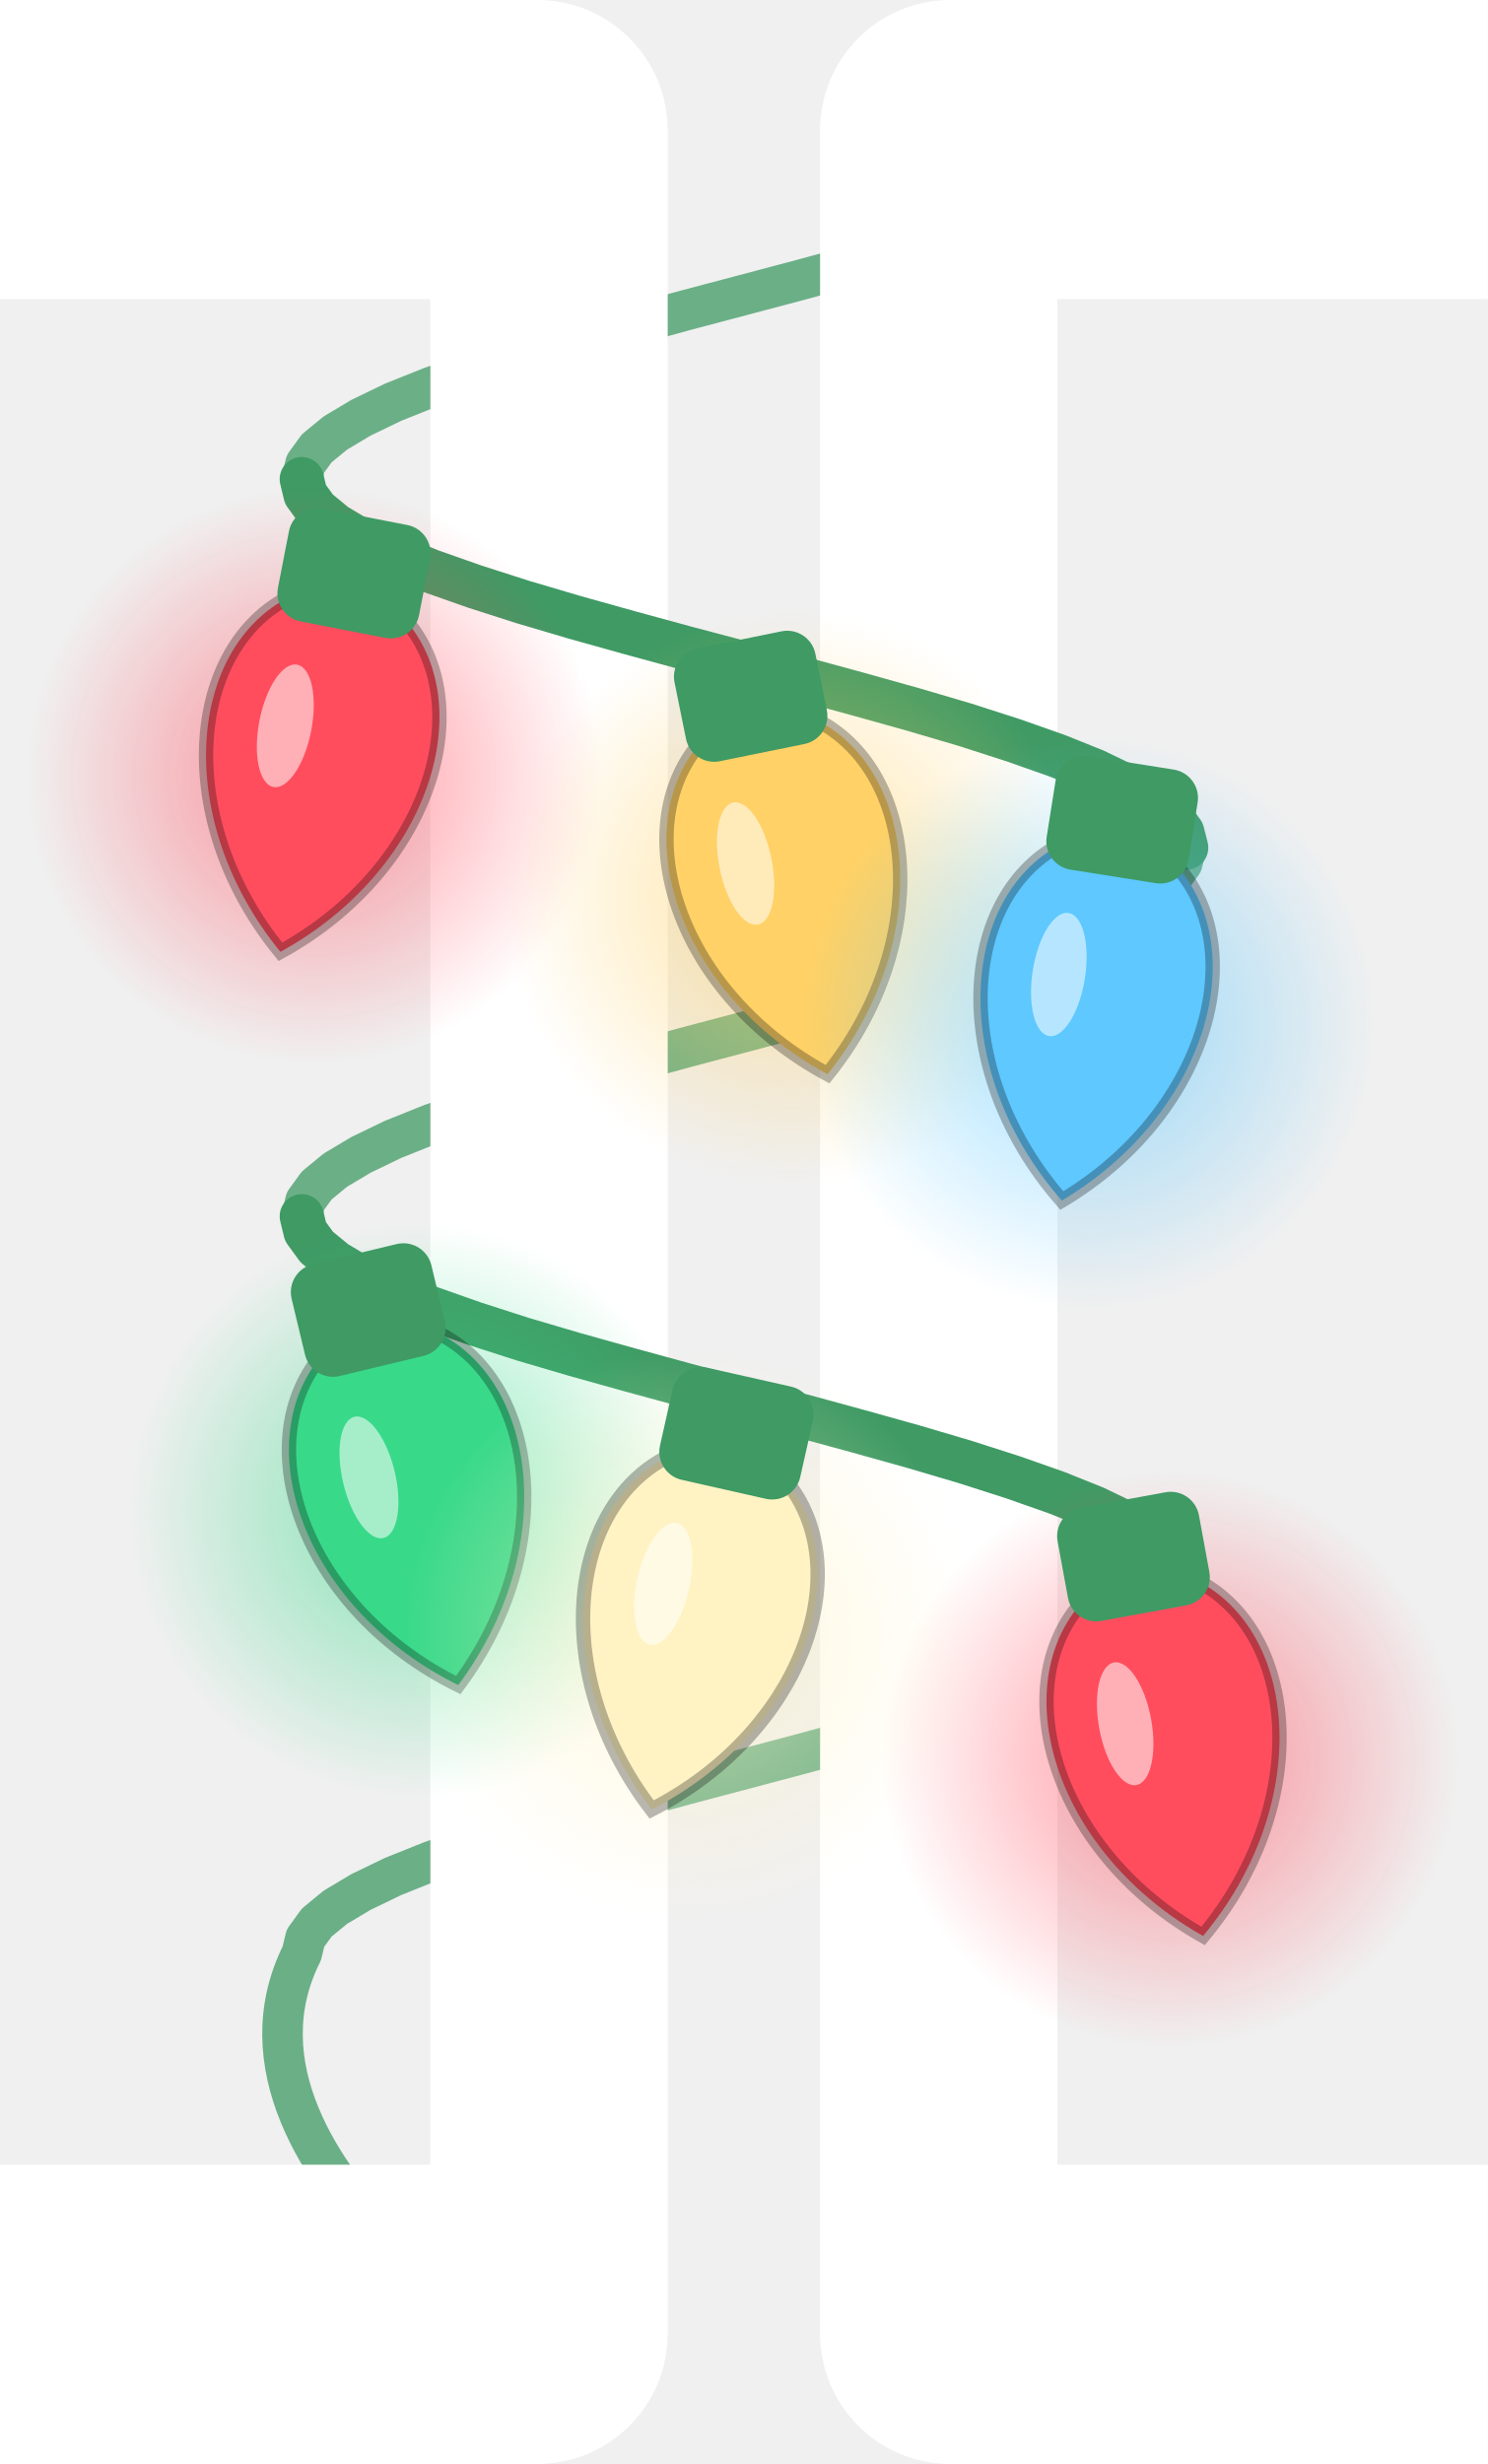
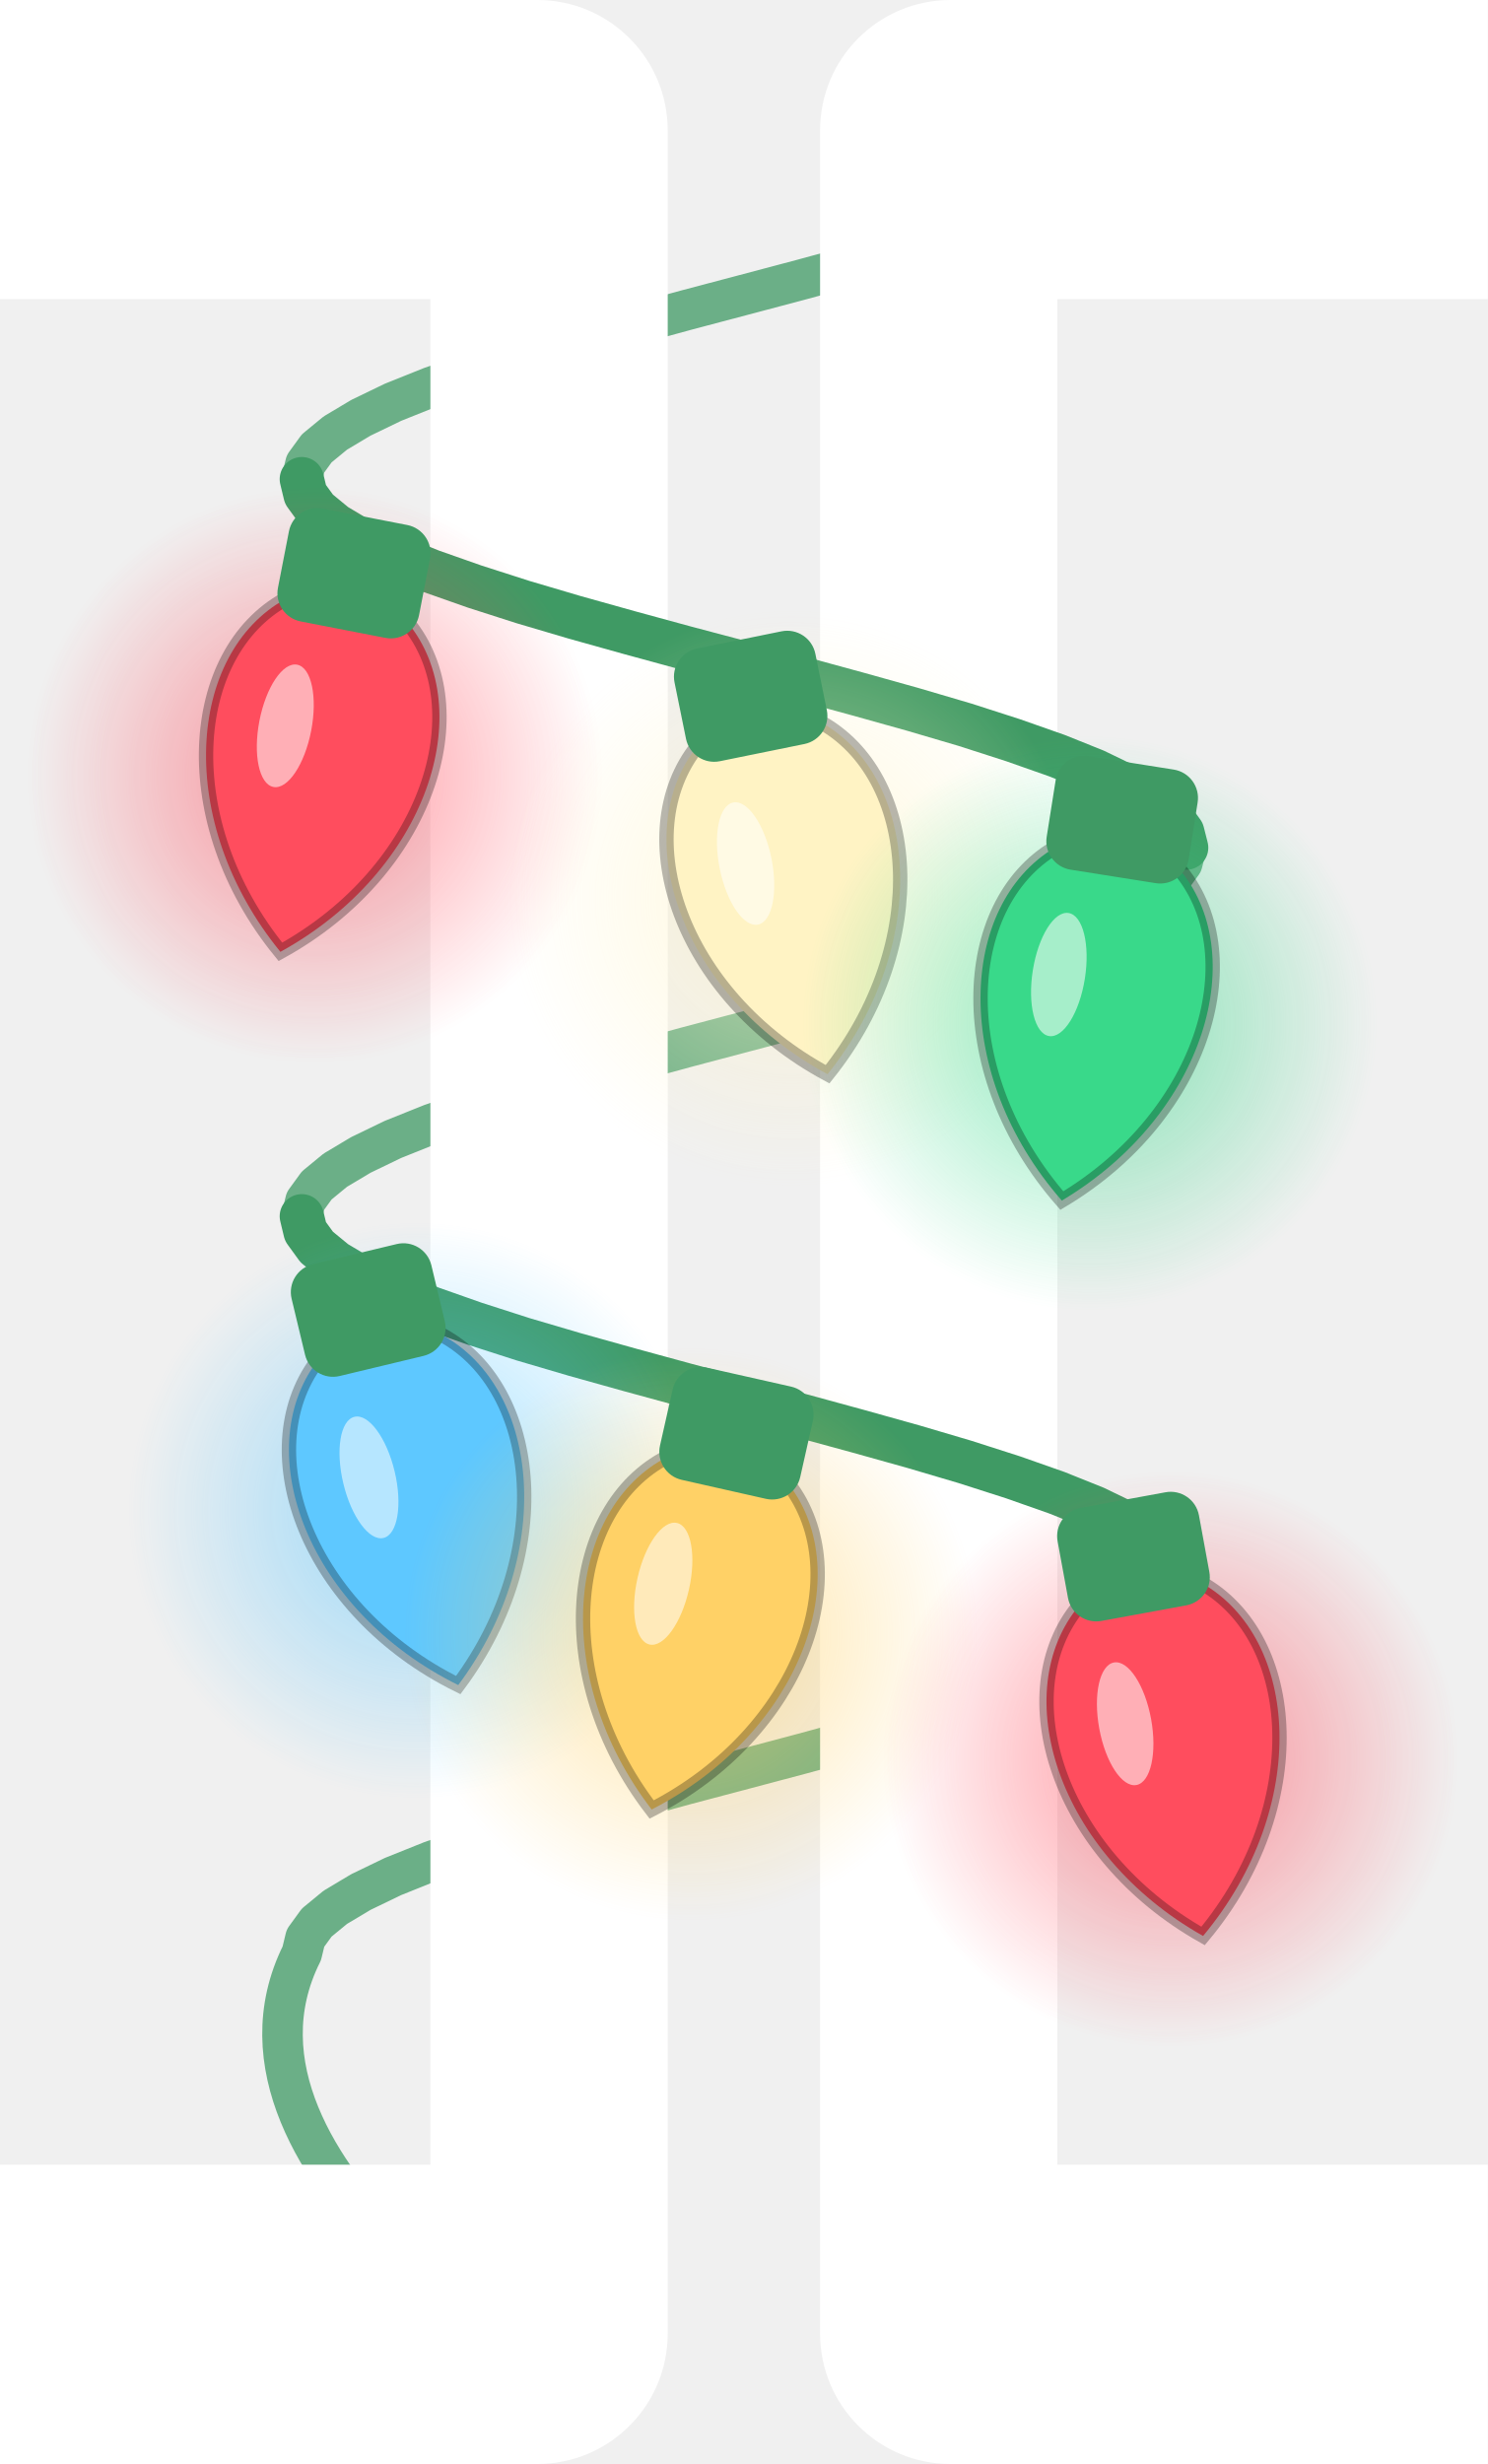
<svg xmlns="http://www.w3.org/2000/svg" width="80.75" height="133.71" viewBox="0 0 80.75 133.71" role="img" aria-label="IntelliTect glyph with Christmas lights">
  <defs>
-     <style>.xl-bulb{animation:xl-twinkle 2s ease-in-out infinite}.xl-glow{animation:xl-glow 2s ease-in-out infinite}@keyframes xl-twinkle{50%{opacity:.6}}@keyframes xl-glow{50%{opacity:.25}}@media (prefers-reduced-motion:reduce){.xl-bulb,.xl-glow{animation:none}}</style>
-     <radialGradient id="xl-glow-red">
-       <stop offset="0" stop-color="#ff4d5e" stop-opacity=".6" />
-       <stop offset="1" stop-color="#ff4d5e" stop-opacity="0" />
+     <style>.xl-bulb{animation:xl-twinkle 2s ease-in-out infinite}.xl-glow{animation:xl-glow 2s ease-in-out infinite}.xl-hue{animation:xl-hue 8s linear infinite}@keyframes xl-twinkle{50%{opacity:.6}}@keyframes xl-glow{50%{opacity:.25}}@keyframes xl-hue{0%,15%{fill:#ff4d5e}20%,35%{fill:#ffd166}40%,55%{fill:#5ec8ff}60%,75%{fill:#39d98a}80%,95%{fill:#fff3c4}100%{fill:#ff4d5e}}@media (prefers-reduced-motion:reduce){.xl-bulb,.xl-glow,.xl-hue{animation:none}}</style>
+     <radialGradient id="xl-fade-g">
+       <stop offset="0" stop-color="#fff" />
+       <stop offset="1" stop-color="#000" />
    </radialGradient>
-     <radialGradient id="xl-glow-gold">
-       <stop offset="0" stop-color="#ffd166" stop-opacity=".6" />
-       <stop offset="1" stop-color="#ffd166" stop-opacity="0" />
-     </radialGradient>
-     <radialGradient id="xl-glow-blue">
-       <stop offset="0" stop-color="#5ec8ff" stop-opacity=".6" />
-       <stop offset="1" stop-color="#5ec8ff" stop-opacity="0" />
-     </radialGradient>
-     <radialGradient id="xl-glow-green">
-       <stop offset="0" stop-color="#39d98a" stop-opacity=".6" />
-       <stop offset="1" stop-color="#39d98a" stop-opacity="0" />
-     </radialGradient>
-     <radialGradient id="xl-glow-white">
-       <stop offset="0" stop-color="#fff3c4" stop-opacity=".6" />
-       <stop offset="1" stop-color="#fff3c4" stop-opacity="0" />
-     </radialGradient>
+     <mask id="xl-fade" maskUnits="userSpaceOnUse" x="-12" y="-2" width="24" height="24">
+       <circle cy="10" r="12" fill="url(#xl-fade-g)" />
+     </mask>
  </defs>
  <g id="lights-back" fill="none" stroke="#3f9a64" stroke-width="2.2" stroke-linecap="round" stroke-linejoin="round" opacity=".75">
    <path d="M64.38,6.00 L64.17,6.83 L63.56,7.67 L62.55,8.50 L61.16,9.33 L59.42,10.17 L57.35,11.00 L54.99,11.83 L52.38,12.67 L49.56,13.50 L46.59,14.33 L43.51,15.17 L40.38,16.00 L37.24,16.83 L34.16,17.67 L31.19,18.50 L28.38,19.33 L25.76,20.17 L23.40,21.00 L21.33,21.83 L19.59,22.67 L18.20,23.50 L17.19,24.33 L16.58,25.17 L16.38,26.00 M64.38,46.00 L64.17,46.83 L63.56,47.67 L62.55,48.50 L61.16,49.33 L59.42,50.17 L57.35,51.00 L54.99,51.83 L52.38,52.67 L49.56,53.50 L46.59,54.33 L43.51,55.17 L40.38,56.00 L37.24,56.83 L34.16,57.67 L31.19,58.50 L28.38,59.33 L25.76,60.17 L23.40,61.00 L21.33,61.83 L19.59,62.67 L18.20,63.50 L17.19,64.33 L16.58,65.17 L16.38,66.00 M64.38,86.00 L64.17,86.83 L63.56,87.67 L62.55,88.50 L61.16,89.33 L59.42,90.17 L57.35,91.00 L54.99,91.83 L52.37,92.67 L49.56,93.50 L46.59,94.33 L43.51,95.17 L40.38,96.00 L37.24,96.83 L34.16,97.67 L31.19,98.50 L28.38,99.33 L25.76,100.17 L23.40,101.00 L21.33,101.83 L19.59,102.67 L18.20,103.50 L17.19,104.33 L16.58,105.17 L16.38,106.00 M16.38,106.00 C13.38,112.00 17.38,118.00 21.38,122.00" />
  </g>
  <g fill="#ffffff">
    <path d="M0,0h29.16c3.91,0,7.08,3.17,7.08,7.08v119.55c0,3.91-3.17,7.08-7.08,7.08H0v-16.24h23.36V16.23H0V0Z" />
    <path d="M80.75,133.71h-29.16c-3.91,0-7.08-3.17-7.08-7.08V7.08c0-3.91,3.17-7.08,7.08-7.08h29.16v16.23h-23.36v101.24h23.36V133.71Z" />
  </g>
  <g id="lights">
    <path d="M16.38,26.00 L16.58,26.83 L17.19,27.67 L18.20,28.50 L19.59,29.33 L21.33,30.17 L23.40,31.00 L25.76,31.83 L28.38,32.67 L31.19,33.50 L34.16,34.33 L37.24,35.17 L40.38,36.00 L43.51,36.83 L46.59,37.67 L49.56,38.50 L52.38,39.33 L54.99,40.17 L57.35,41.00 L59.42,41.83 L61.16,42.67 L62.55,43.50 L63.56,44.33 L64.17,45.17 L64.38,46.00 M16.38,66.00 L16.58,66.83 L17.19,67.67 L18.20,68.50 L19.59,69.33 L21.33,70.17 L23.40,71.00 L25.76,71.83 L28.37,72.67 L31.19,73.50 L34.16,74.33 L37.24,75.17 L40.37,76.00 L43.51,76.83 L46.59,77.67 L49.56,78.50 L52.37,79.33 L54.99,80.17 L57.35,81.00 L59.42,81.83 L61.16,82.67 L62.55,83.50 L63.56,84.33 L64.17,85.17 L64.38,86.00" fill="none" stroke="#3f9a64" stroke-width="2.4" stroke-linecap="round" stroke-linejoin="round" />
    <g transform="translate(19.56,29.32) rotate(11.0) scale(1.3)">
-       <circle class="xl-glow" cy="10" r="12" fill="url(#xl-glow-red)" style="animation-duration:1.85s;animation-delay:-2.58s" />
+       <g class="xl-glow" style="animation-duration:1.85s;animation-delay:-2.58s">
+         <circle class="xl-hue" cy="10" r="12" fill="#ff4d5e" fill-opacity=".6" mask="url(#xl-fade)" style="animation-delay:-0.00s" />
+       </g>
      <g class="xl-bulb" style="animation-duration:1.85s;animation-delay:-2.58s">
-         <path d="M-2.6,3 C-6.2,6 -5.4,13 0,17.5 C5.4,13 6.2,6 2.6,3 Z" fill="#ff4d5e" stroke="rgba(0,0,0,.28)" stroke-width=".6" />
+         <path class="xl-hue" d="M-2.6,3 C-6.2,6 -5.4,13 0,17.5 C5.4,13 6.2,6 2.6,3 Z" fill="#ff4d5e" style="animation-delay:-0.00s" stroke="rgba(0,0,0,.28)" stroke-width=".6" />
        <ellipse cx="-1.6" cy="8.2" rx="1.1" ry="2.6" fill="#fff" opacity=".55" />
      </g>
      <rect x="-3" y="-1" width="6" height="4.8" rx="1.2" fill="#3f9a64" />
    </g>
    <g transform="translate(40.38,36.00) rotate(-11.5) scale(1.3)">
-       <circle class="xl-glow" cy="10" r="12" fill="url(#xl-glow-gold)" style="animation-duration:1.86s;animation-delay:-0.01s" />
+       <g class="xl-glow" style="animation-duration:1.86s;animation-delay:-0.01s">
+         <circle class="xl-hue" cy="10" r="12" fill="#fff3c4" fill-opacity=".6" mask="url(#xl-fade)" style="animation-delay:-6.40s" />
+       </g>
      <g class="xl-bulb" style="animation-duration:1.86s;animation-delay:-0.01s">
-         <path d="M-2.6,3 C-6.2,6 -5.4,13 0,17.5 C5.4,13 6.2,6 2.6,3 Z" fill="#ffd166" stroke="rgba(0,0,0,.28)" stroke-width=".6" />
+         <path class="xl-hue" d="M-2.6,3 C-6.2,6 -5.4,13 0,17.5 C5.4,13 6.2,6 2.6,3 Z" fill="#fff3c4" style="animation-delay:-6.40s" stroke="rgba(0,0,0,.28)" stroke-width=".6" />
        <ellipse cx="-1.6" cy="8.2" rx="1.1" ry="2.6" fill="#fff" opacity=".55" />
      </g>
      <rect x="-3" y="-1" width="6" height="4.8" rx="1.2" fill="#3f9a64" />
    </g>
    <g transform="translate(61.19,42.68) rotate(9.0) scale(1.3)">
-       <circle class="xl-glow" cy="10" r="12" fill="url(#xl-glow-blue)" style="animation-duration:1.85s;animation-delay:-1.12s" />
+       <g class="xl-glow" style="animation-duration:1.85s;animation-delay:-1.12s">
+         <circle class="xl-hue" cy="10" r="12" fill="#39d98a" fill-opacity=".6" mask="url(#xl-fade)" style="animation-delay:-4.80s" />
+       </g>
      <g class="xl-bulb" style="animation-duration:1.85s;animation-delay:-1.12s">
-         <path d="M-2.6,3 C-6.2,6 -5.4,13 0,17.5 C5.4,13 6.2,6 2.6,3 Z" fill="#5ec8ff" stroke="rgba(0,0,0,.28)" stroke-width=".6" />
+         <path class="xl-hue" d="M-2.6,3 C-6.2,6 -5.4,13 0,17.5 C5.4,13 6.2,6 2.6,3 Z" fill="#39d98a" style="animation-delay:-4.80s" stroke="rgba(0,0,0,.28)" stroke-width=".6" />
        <ellipse cx="-1.6" cy="8.2" rx="1.1" ry="2.6" fill="#fff" opacity=".55" />
      </g>
      <rect x="-3" y="-1" width="6" height="4.8" rx="1.2" fill="#3f9a64" />
    </g>
    <g transform="translate(19.56,69.32) rotate(-13.5) scale(1.3)">
-       <circle class="xl-glow" cy="10" r="12" fill="url(#xl-glow-green)" style="animation-duration:2.29s;animation-delay:-1.16s" />
+       <g class="xl-glow" style="animation-duration:2.29s;animation-delay:-1.16s">
+         <circle class="xl-hue" cy="10" r="12" fill="#5ec8ff" fill-opacity=".6" mask="url(#xl-fade)" style="animation-delay:-3.20s" />
+       </g>
      <g class="xl-bulb" style="animation-duration:2.29s;animation-delay:-1.16s">
-         <path d="M-2.6,3 C-6.2,6 -5.4,13 0,17.5 C5.4,13 6.2,6 2.6,3 Z" fill="#39d98a" stroke="rgba(0,0,0,.28)" stroke-width=".6" />
+         <path class="xl-hue" d="M-2.6,3 C-6.2,6 -5.4,13 0,17.5 C5.4,13 6.2,6 2.6,3 Z" fill="#5ec8ff" style="animation-delay:-3.20s" stroke="rgba(0,0,0,.28)" stroke-width=".6" />
        <ellipse cx="-1.6" cy="8.2" rx="1.1" ry="2.6" fill="#fff" opacity=".55" />
      </g>
      <rect x="-3" y="-1" width="6" height="4.8" rx="1.2" fill="#3f9a64" />
    </g>
    <g transform="translate(40.37,76.00) rotate(12.7) scale(1.3)">
-       <circle class="xl-glow" cy="10" r="12" fill="url(#xl-glow-white)" style="animation-duration:1.49s;animation-delay:-2.47s" />
+       <g class="xl-glow" style="animation-duration:1.49s;animation-delay:-2.47s">
+         <circle class="xl-hue" cy="10" r="12" fill="#ffd166" fill-opacity=".6" mask="url(#xl-fade)" style="animation-delay:-1.60s" />
+       </g>
      <g class="xl-bulb" style="animation-duration:1.49s;animation-delay:-2.47s">
-         <path d="M-2.6,3 C-6.2,6 -5.4,13 0,17.5 C5.4,13 6.2,6 2.6,3 Z" fill="#fff3c4" stroke="rgba(0,0,0,.28)" stroke-width=".6" />
+         <path class="xl-hue" d="M-2.6,3 C-6.2,6 -5.4,13 0,17.5 C5.4,13 6.2,6 2.6,3 Z" fill="#ffd166" style="animation-delay:-1.60s" stroke="rgba(0,0,0,.28)" stroke-width=".6" />
        <ellipse cx="-1.6" cy="8.2" rx="1.1" ry="2.6" fill="#fff" opacity=".55" />
      </g>
      <rect x="-3" y="-1" width="6" height="4.8" rx="1.2" fill="#3f9a64" />
    </g>
    <g transform="translate(61.19,82.68) rotate(-10.4) scale(1.3)">
-       <circle class="xl-glow" cy="10" r="12" fill="url(#xl-glow-red)" style="animation-duration:2.38s;animation-delay:-2.23s" />
+       <g class="xl-glow" style="animation-duration:2.38s;animation-delay:-2.23s">
+         <circle class="xl-hue" cy="10" r="12" fill="#ff4d5e" fill-opacity=".6" mask="url(#xl-fade)" style="animation-delay:-0.00s" />
+       </g>
      <g class="xl-bulb" style="animation-duration:2.38s;animation-delay:-2.23s">
-         <path d="M-2.6,3 C-6.2,6 -5.4,13 0,17.5 C5.4,13 6.2,6 2.6,3 Z" fill="#ff4d5e" stroke="rgba(0,0,0,.28)" stroke-width=".6" />
+         <path class="xl-hue" d="M-2.6,3 C-6.2,6 -5.4,13 0,17.5 C5.4,13 6.2,6 2.6,3 Z" fill="#ff4d5e" style="animation-delay:-0.00s" stroke="rgba(0,0,0,.28)" stroke-width=".6" />
        <ellipse cx="-1.6" cy="8.2" rx="1.1" ry="2.6" fill="#fff" opacity=".55" />
      </g>
      <rect x="-3" y="-1" width="6" height="4.8" rx="1.2" fill="#3f9a64" />
    </g>
  </g>
</svg>
